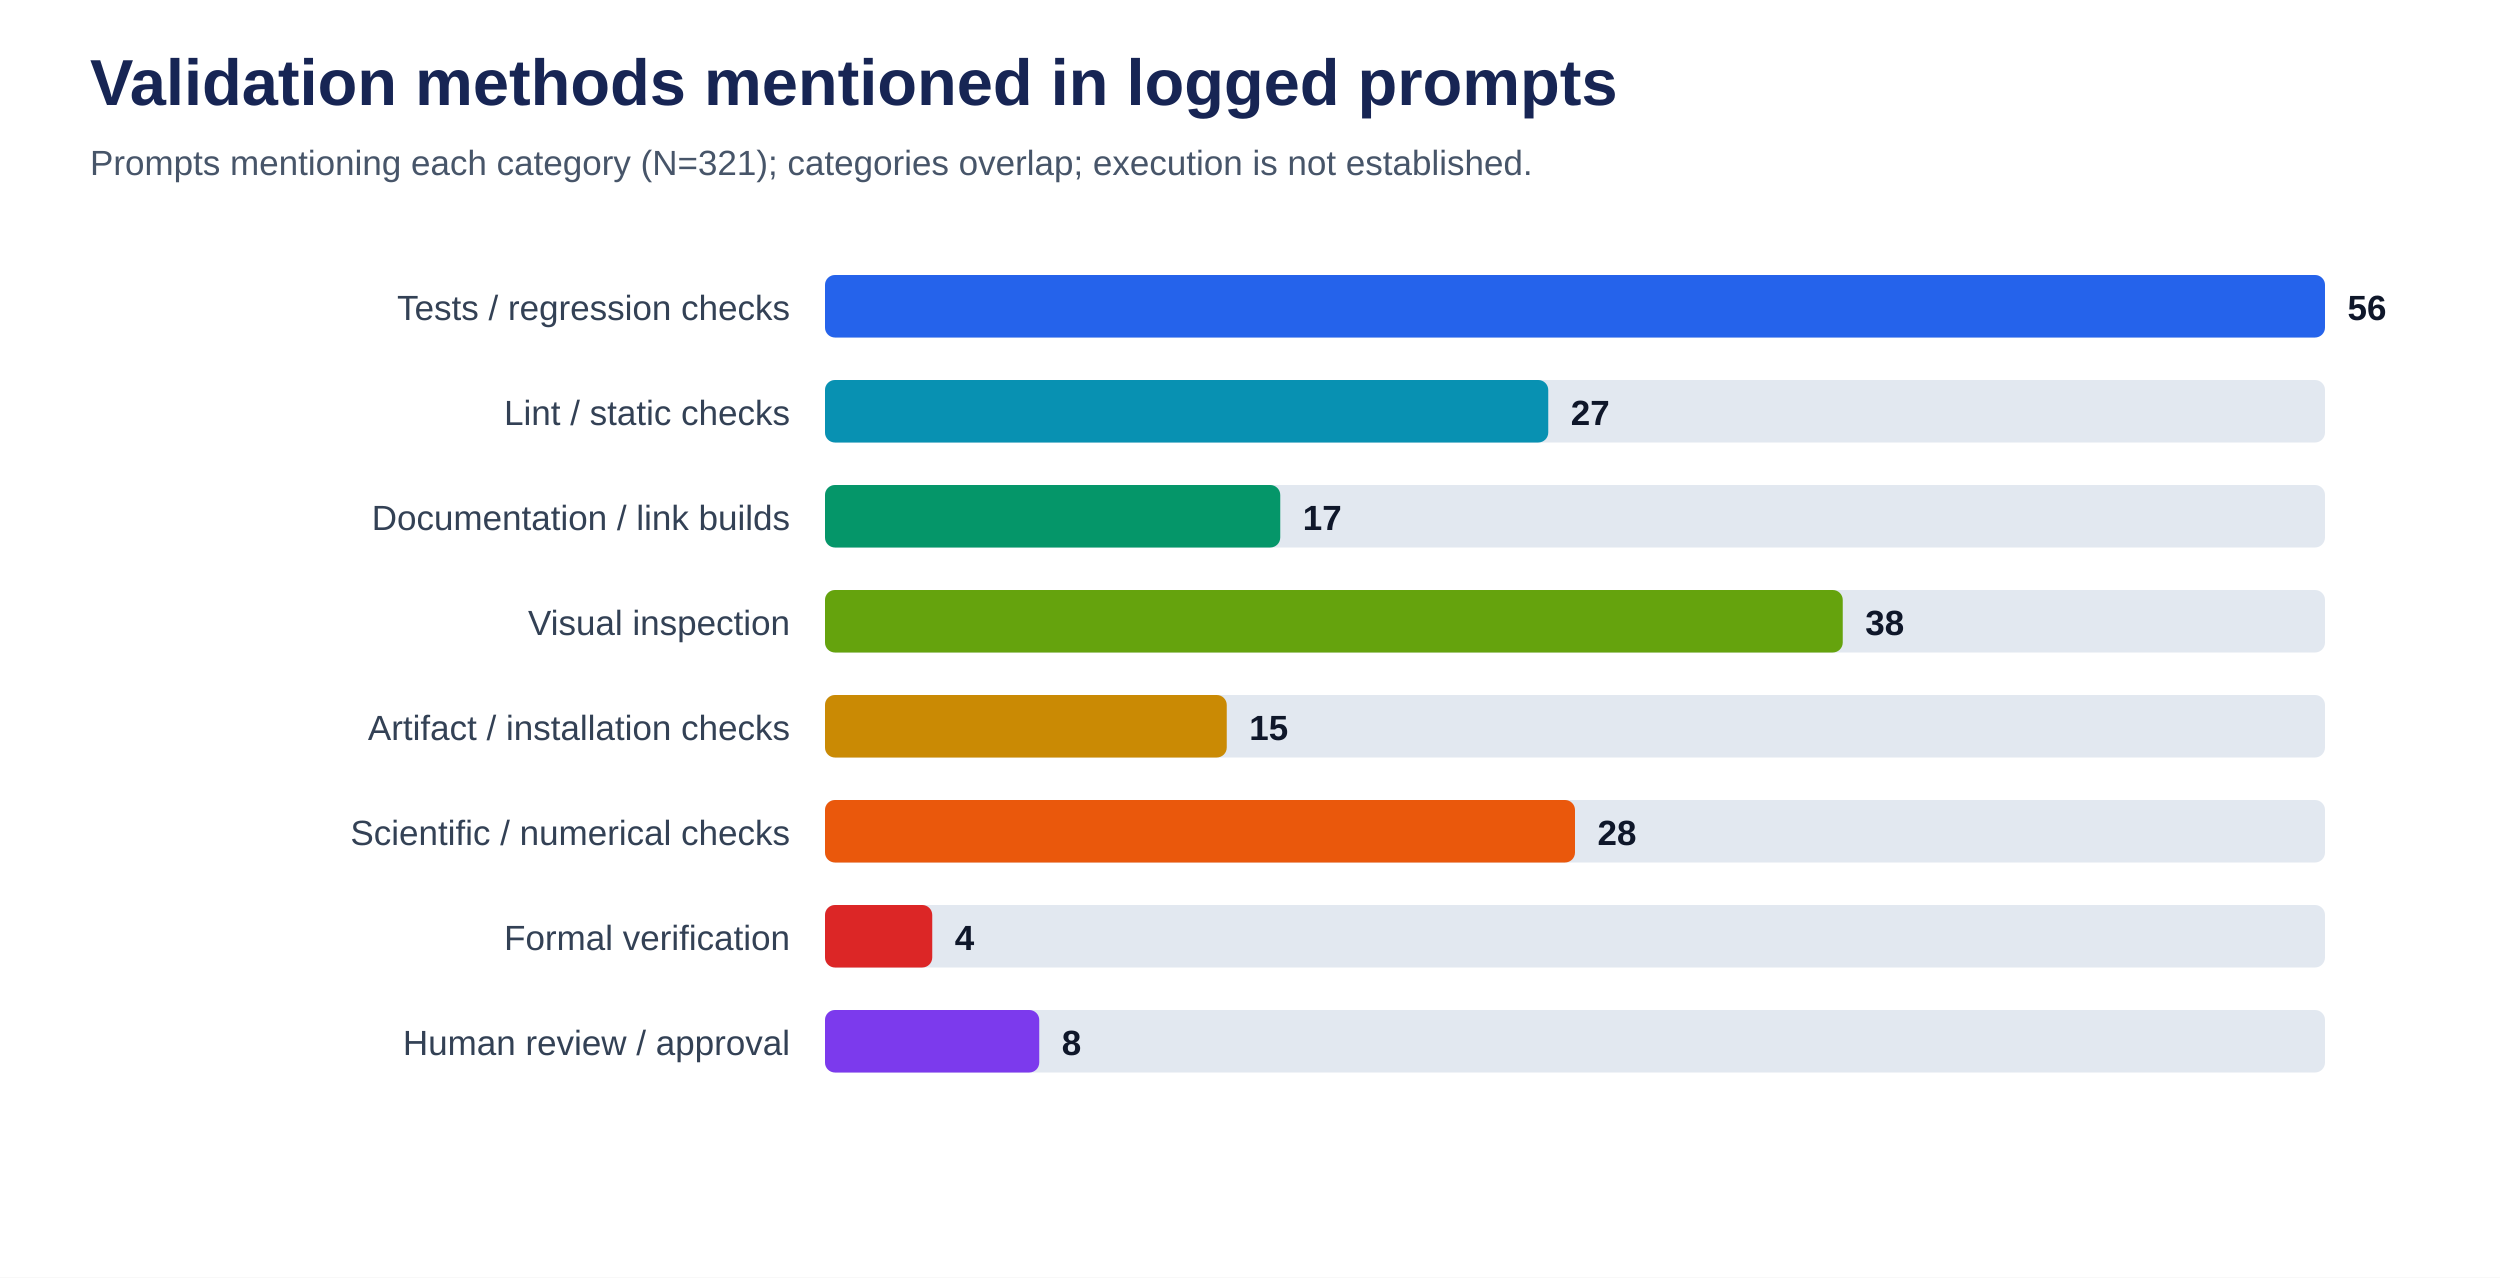
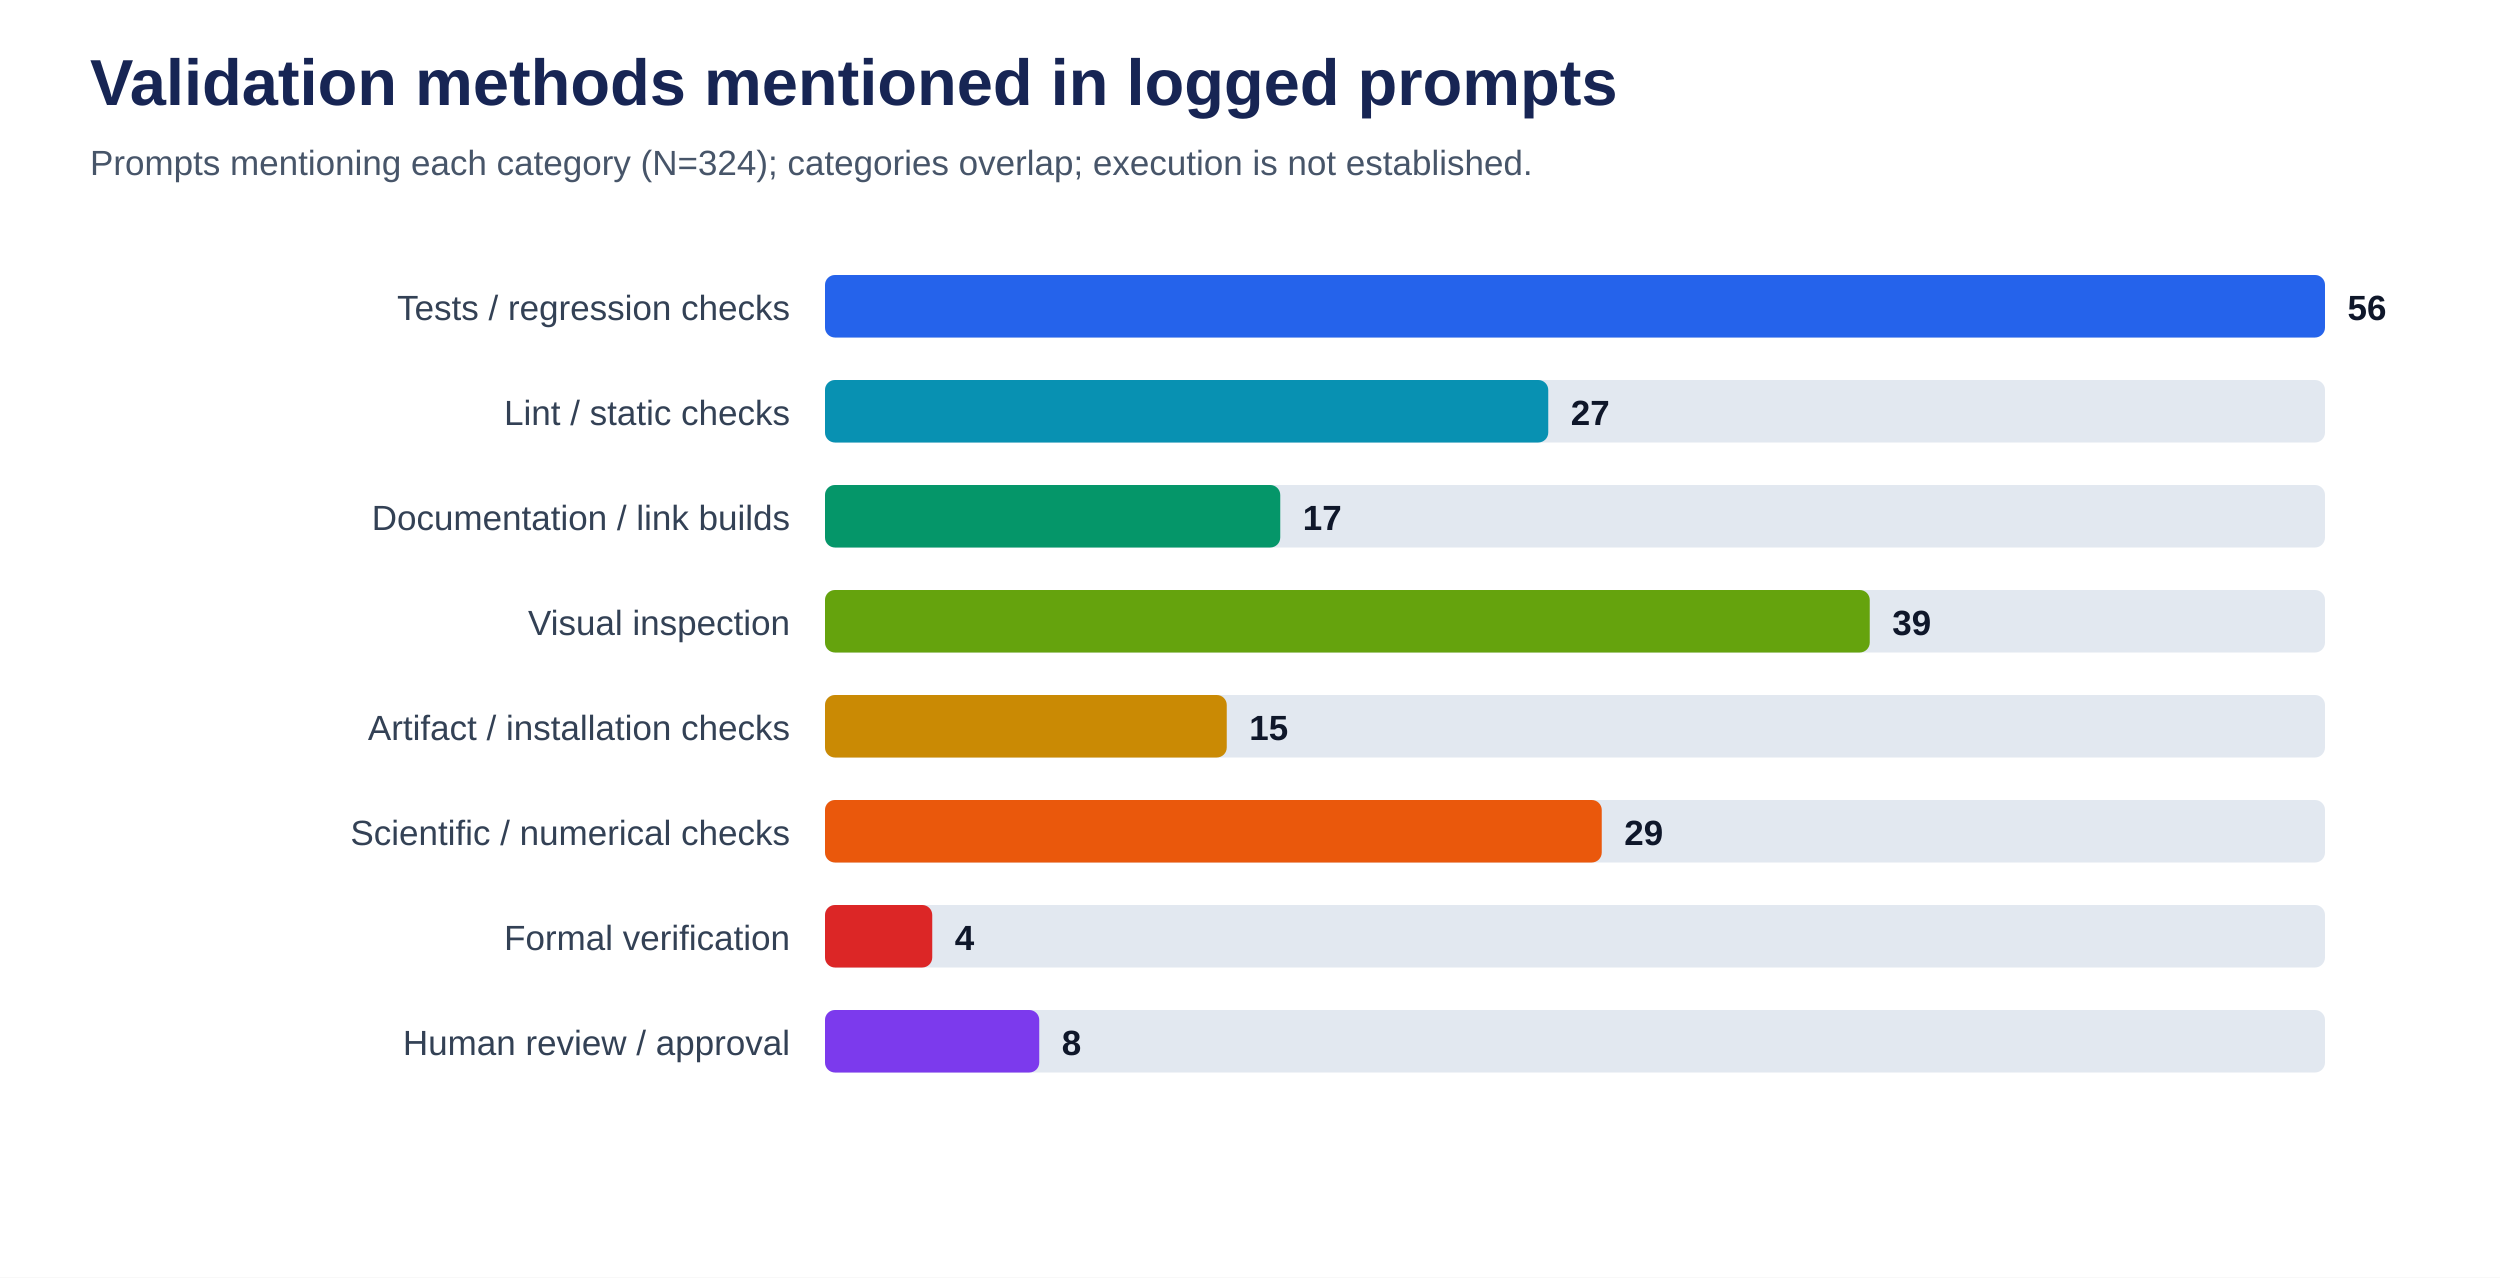
<svg xmlns="http://www.w3.org/2000/svg" viewBox="0 0 1000 511" role="img" aria-labelledby="title desc">
  <rect width="100%" height="100%" fill="#ffffff" />
  <text x="36" y="42" font-family="Arial, sans-serif" font-size="26" font-weight="700" fill="#172554">Validation methods mentioned in logged prompts</text>
-   <text x="36" y="70" font-family="Arial, sans-serif" font-size="14" fill="#475569">Prompts mentioning each category (N=321); categories overlap; execution is not established.</text>
+   <text x="36" y="70" font-family="Arial, sans-serif" font-size="14" fill="#475569">Prompts mentioning each category (N=324); categories overlap; execution is not established.</text>
  <text x="316" y="128" text-anchor="end" font-family="Arial, sans-serif" font-size="14" fill="#334155">Tests / regression checks</text>
  <rect x="330" y="110" width="600" height="25" rx="4" fill="#e2e8f0" />
  <rect x="330" y="110" width="600.0" height="25" rx="4" fill="#2563eb" />
  <text x="939.0" y="128" font-family="Arial, sans-serif" font-size="14" font-weight="700" fill="#0f172a">56</text>
  <text x="316" y="170" text-anchor="end" font-family="Arial, sans-serif" font-size="14" fill="#334155">Lint / static checks</text>
  <rect x="330" y="152" width="600" height="25" rx="4" fill="#e2e8f0" />
  <rect x="330" y="152" width="289.3" height="25" rx="4" fill="#0891b2" />
  <text x="628.3" y="170" font-family="Arial, sans-serif" font-size="14" font-weight="700" fill="#0f172a">27</text>
  <text x="316" y="212" text-anchor="end" font-family="Arial, sans-serif" font-size="14" fill="#334155">Documentation / link builds</text>
  <rect x="330" y="194" width="600" height="25" rx="4" fill="#e2e8f0" />
  <rect x="330" y="194" width="182.1" height="25" rx="4" fill="#059669" />
  <text x="521.1" y="212" font-family="Arial, sans-serif" font-size="14" font-weight="700" fill="#0f172a">17</text>
  <text x="316" y="254" text-anchor="end" font-family="Arial, sans-serif" font-size="14" fill="#334155">Visual inspection</text>
  <rect x="330" y="236" width="600" height="25" rx="4" fill="#e2e8f0" />
-   <rect x="330" y="236" width="407.1" height="25" rx="4" fill="#65a30d" />
-   <text x="746.1" y="254" font-family="Arial, sans-serif" font-size="14" font-weight="700" fill="#0f172a">38</text>
+   <rect x="330" y="236" width="417.9" height="25" rx="4" fill="#65a30d" />
+   <text x="756.9" y="254" font-family="Arial, sans-serif" font-size="14" font-weight="700" fill="#0f172a">39</text>
  <text x="316" y="296" text-anchor="end" font-family="Arial, sans-serif" font-size="14" fill="#334155">Artifact / installation checks</text>
  <rect x="330" y="278" width="600" height="25" rx="4" fill="#e2e8f0" />
  <rect x="330" y="278" width="160.7" height="25" rx="4" fill="#ca8a04" />
  <text x="499.7" y="296" font-family="Arial, sans-serif" font-size="14" font-weight="700" fill="#0f172a">15</text>
  <text x="316" y="338" text-anchor="end" font-family="Arial, sans-serif" font-size="14" fill="#334155">Scientific / numerical checks</text>
  <rect x="330" y="320" width="600" height="25" rx="4" fill="#e2e8f0" />
-   <rect x="330" y="320" width="300.0" height="25" rx="4" fill="#ea580c" />
-   <text x="639.0" y="338" font-family="Arial, sans-serif" font-size="14" font-weight="700" fill="#0f172a">28</text>
+   <rect x="330" y="320" width="310.7" height="25" rx="4" fill="#ea580c" />
+   <text x="649.7" y="338" font-family="Arial, sans-serif" font-size="14" font-weight="700" fill="#0f172a">29</text>
  <text x="316" y="380" text-anchor="end" font-family="Arial, sans-serif" font-size="14" fill="#334155">Formal verification</text>
  <rect x="330" y="362" width="600" height="25" rx="4" fill="#e2e8f0" />
  <rect x="330" y="362" width="42.9" height="25" rx="4" fill="#dc2626" />
  <text x="381.9" y="380" font-family="Arial, sans-serif" font-size="14" font-weight="700" fill="#0f172a">4</text>
  <text x="316" y="422" text-anchor="end" font-family="Arial, sans-serif" font-size="14" fill="#334155">Human review / approval</text>
  <rect x="330" y="404" width="600" height="25" rx="4" fill="#e2e8f0" />
  <rect x="330" y="404" width="85.7" height="25" rx="4" fill="#7c3aed" />
  <text x="424.7" y="422" font-family="Arial, sans-serif" font-size="14" font-weight="700" fill="#0f172a">8</text>
</svg>
